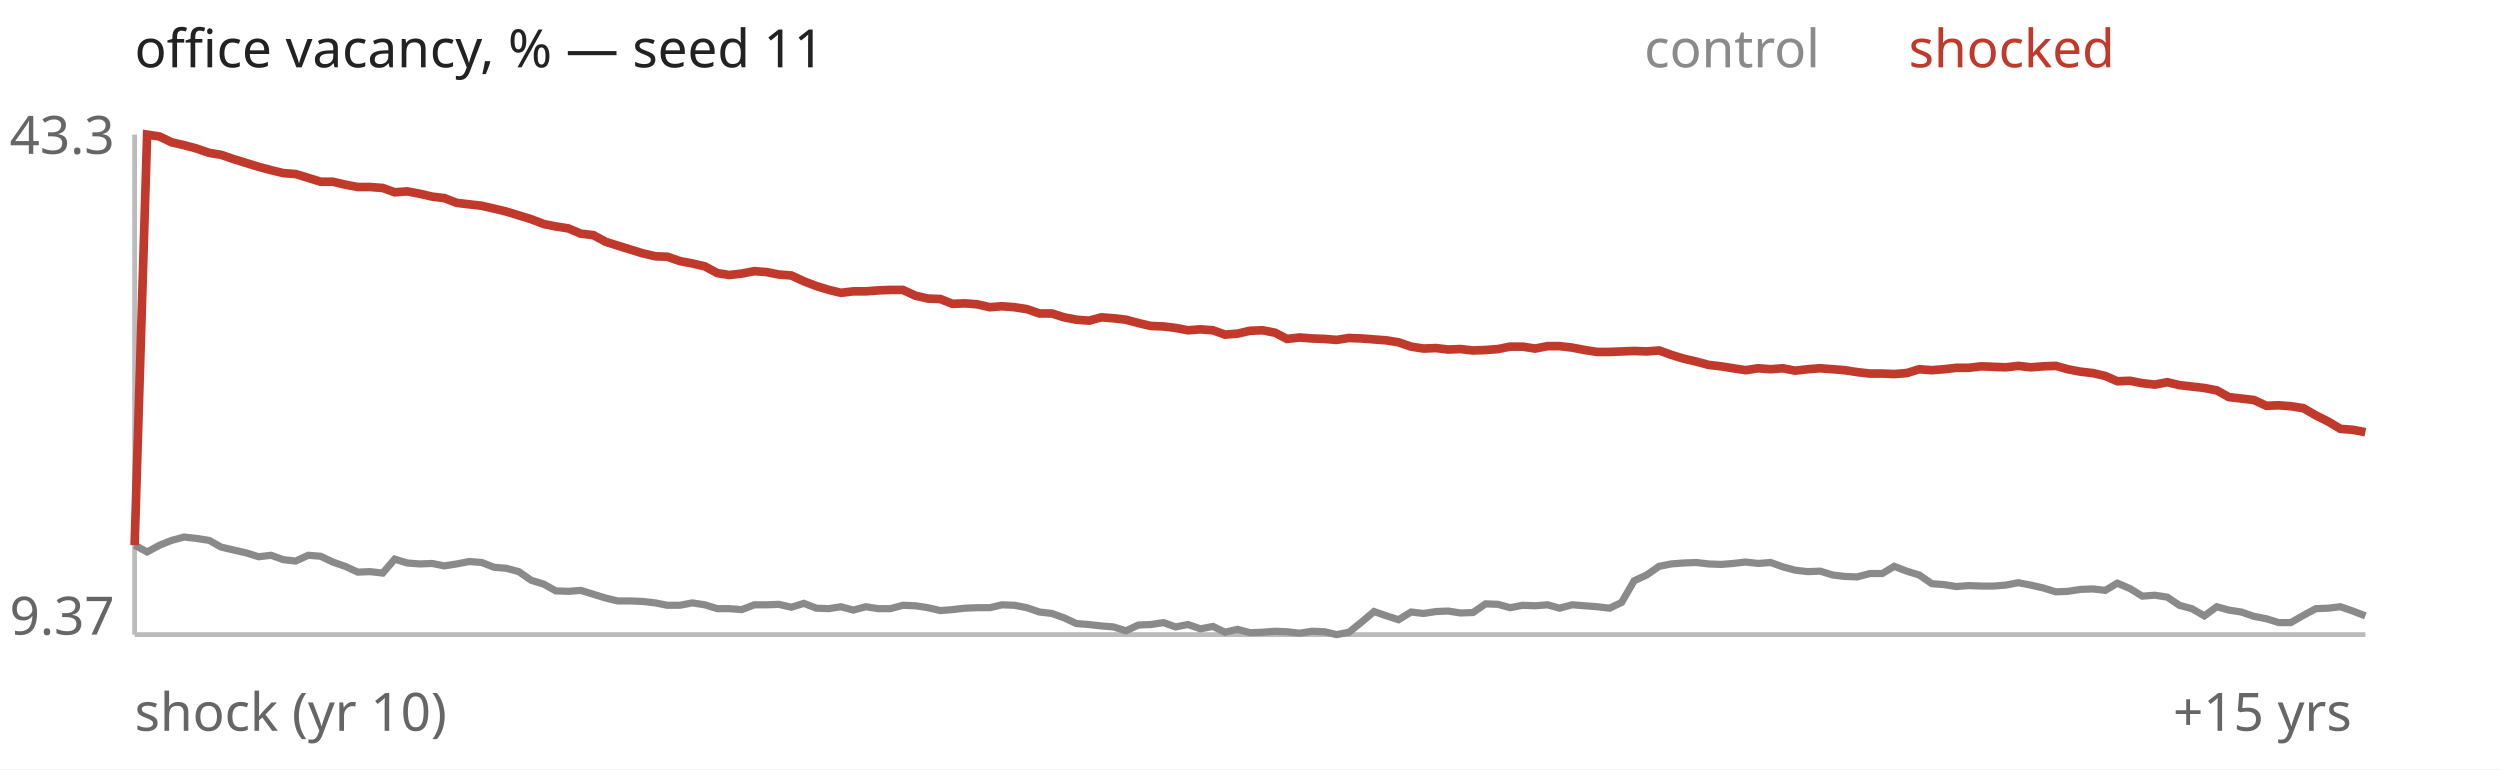
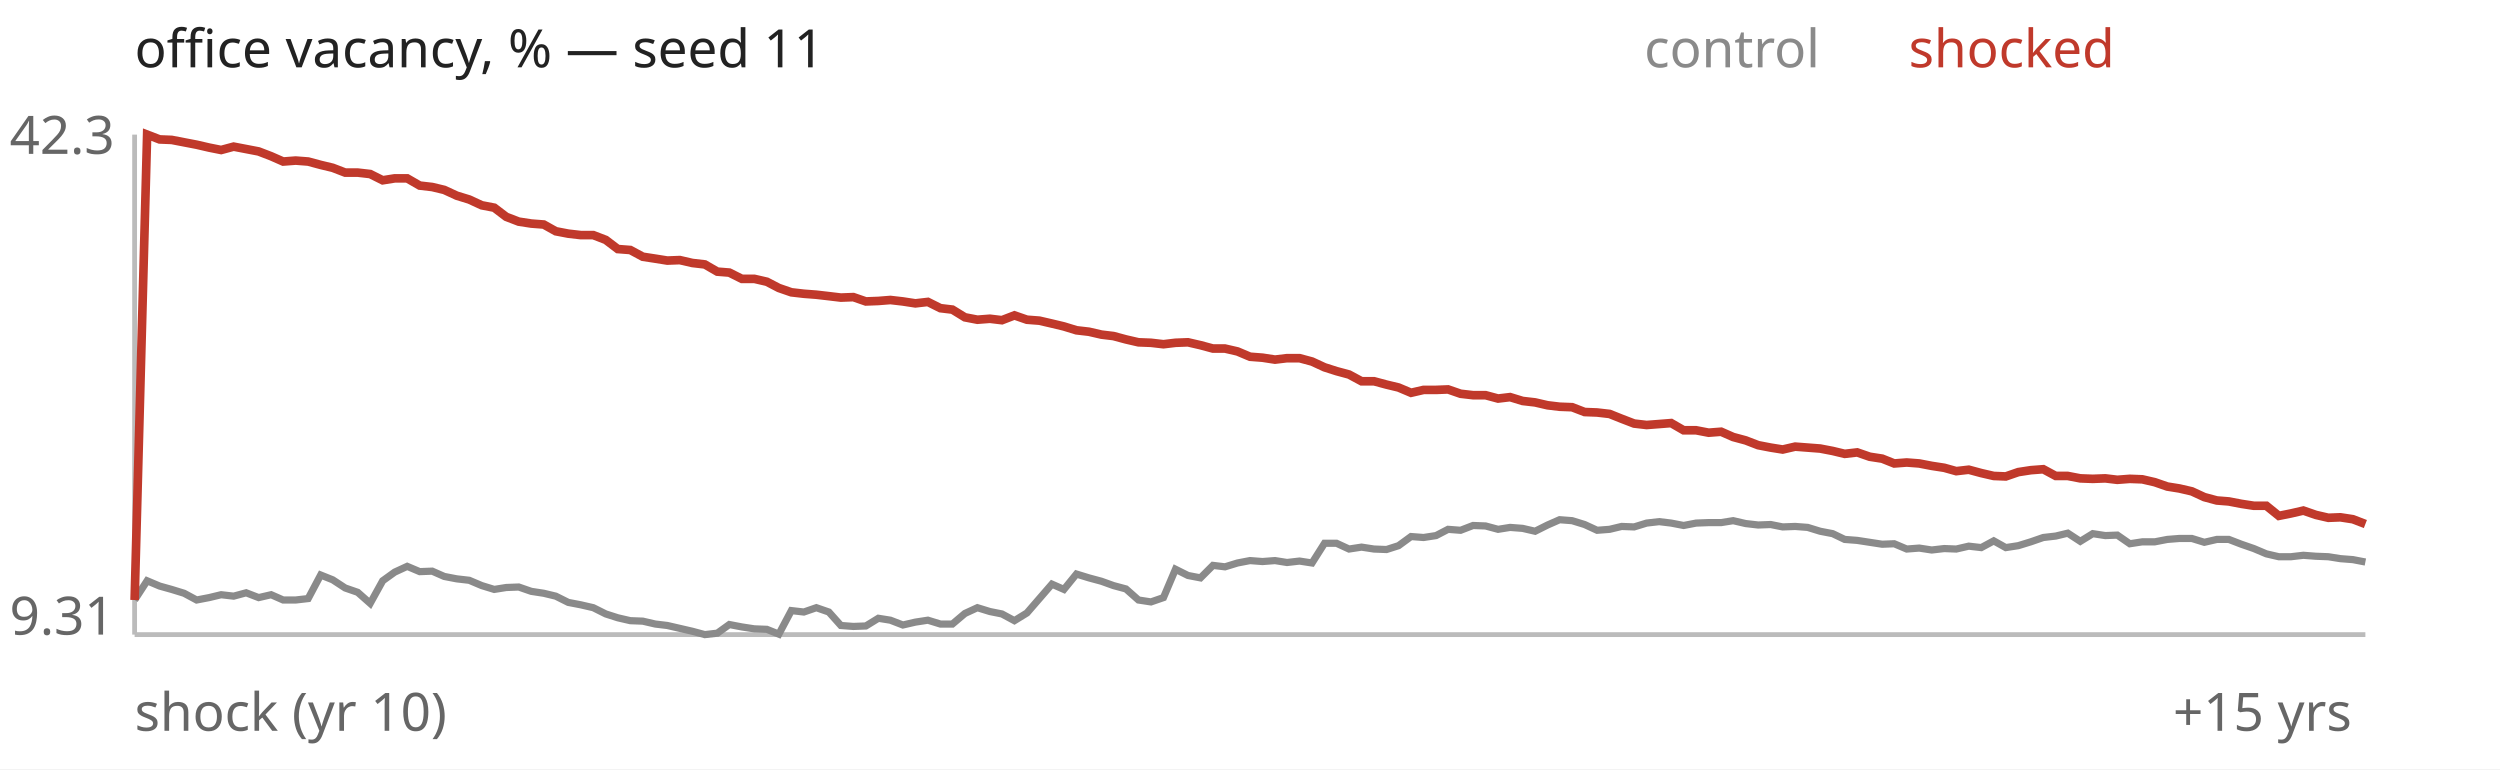
<svg xmlns="http://www.w3.org/2000/svg" width="520" height="160" viewBox="0 0 520 160" font-family="sans-serif" font-size="11">
  <rect width="520" height="160" fill="#fff" />
  <text x="28" y="14" fill="#222">office vacancy, % — seed 11</text>
  <line x1="28" y1="132" x2="492" y2="132" stroke="#bbb" />
  <line x1="28" y1="28" x2="28" y2="132" stroke="#bbb" />
-   <text x="2" y="32" fill="#666">43.3</text>
-   <text x="2" y="132" fill="#666">9.37</text>
+   <text x="2" y="32" fill="#666">42.3</text>
+   <text x="2" y="132" fill="#666">9.31</text>
  <text x="28" y="152" fill="#666">shock (yr 10)</text>
  <text x="452" y="152" fill="#666">+15 yrs</text>
-   <polyline fill="none" stroke="#8a8a8a" stroke-width="1.5" points="28.0,113.4 30.6,114.8 33.2,113.4 35.7,112.4 38.3,111.7 40.9,112.0 43.5,112.4 46.0,113.8 48.6,114.4 51.2,115.0 53.8,115.8 56.4,115.5 58.9,116.4 61.5,116.7 64.1,115.5 66.7,115.7 69.2,116.9 71.8,117.8 74.4,119.0 77.0,118.9 79.6,119.2 82.1,116.3 84.7,117.1 87.3,117.3 89.9,117.2 92.4,117.7 95.0,117.3 97.6,116.8 100.2,117.0 102.8,118.0 105.3,118.2 107.9,118.9 110.5,120.7 113.1,121.5 115.6,122.9 118.2,123.0 120.8,122.8 123.4,123.6 126.0,124.4 128.5,125.0 131.1,125.0 133.7,125.1 136.3,125.4 138.8,125.9 141.4,125.9 144.0,125.4 146.6,125.8 149.2,126.6 151.7,126.6 154.3,126.8 156.9,125.8 159.5,125.8 162.0,125.7 164.6,126.3 167.2,125.5 169.8,126.5 172.4,126.6 174.9,126.2 177.5,126.9 180.1,126.2 182.7,126.6 185.2,126.6 187.8,125.9 190.4,126.0 193.0,126.4 195.6,127.0 198.1,126.8 200.7,126.5 203.3,126.4 205.9,126.4 208.4,125.8 211.0,125.9 213.6,126.4 216.2,127.3 218.8,127.6 221.3,128.5 223.9,129.7 226.5,129.9 229.1,130.2 231.6,130.4 234.2,131.2 236.8,130.0 239.4,129.9 242.0,129.5 244.5,130.4 247.1,129.9 249.7,130.8 252.3,130.3 254.8,131.5 257.4,130.9 260.0,131.6 262.6,131.5 265.2,131.3 267.7,131.4 270.3,131.7 272.9,131.3 275.5,131.4 278.0,132.0 280.6,131.5 283.2,129.4 285.8,127.2 288.4,128.1 290.9,128.9 293.5,127.3 296.1,127.6 298.7,127.2 301.2,127.1 303.8,127.5 306.4,127.4 309.0,125.6 311.6,125.7 314.1,126.4 316.7,125.9 319.3,126.0 321.9,125.8 324.4,126.5 327.0,125.8 329.6,126.0 332.2,126.2 334.8,126.5 337.3,125.3 339.9,120.8 342.5,119.6 345.1,117.8 347.6,117.3 350.2,117.1 352.8,117.0 355.4,117.3 358.0,117.4 360.5,117.2 363.1,116.9 365.7,117.2 368.3,117.0 370.8,117.9 373.4,118.6 376.0,118.9 378.6,118.8 381.2,119.6 383.7,119.9 386.3,120.0 388.9,119.3 391.5,119.3 394.0,117.8 396.6,118.8 399.2,119.6 401.8,121.4 404.4,121.6 406.9,122.0 409.5,121.8 412.1,121.9 414.7,121.9 417.2,121.7 419.8,121.2 422.4,121.7 425.0,122.3 427.6,123.1 430.1,123.0 432.7,122.6 435.3,122.5 437.9,122.8 440.4,121.3 443.0,122.4 445.6,124.0 448.2,123.8 450.8,124.2 453.3,125.9 455.9,126.6 458.5,128.1 461.1,126.2 463.6,126.9 466.2,127.3 468.8,128.2 471.4,128.7 474.0,129.5 476.5,129.5 479.1,128.0 481.7,126.6 484.3,126.5 486.8,126.2 489.4,127.1 492.0,128.1" />
-   <polyline fill="none" stroke="#c0392b" stroke-width="1.8" points="28.0,113.4 30.6,28.0 33.2,28.4 35.7,29.6 38.3,30.2 40.9,30.9 43.5,31.8 46.0,32.2 48.6,33.1 51.2,33.9 53.8,34.7 56.4,35.4 58.9,36.0 61.5,36.2 64.1,37.0 66.7,37.8 69.2,37.8 71.8,38.4 74.4,38.9 77.0,38.9 79.6,39.1 82.1,40.0 84.7,39.8 87.3,40.3 89.9,40.9 92.4,41.2 95.0,42.2 97.6,42.5 100.2,42.8 102.8,43.4 105.3,44.0 107.9,44.8 110.5,45.6 113.1,46.6 115.6,47.1 118.2,47.5 120.8,48.6 123.4,48.9 126.0,50.3 128.5,51.1 131.1,51.9 133.7,52.7 136.3,53.3 138.8,53.4 141.4,54.3 144.0,54.8 146.6,55.4 149.2,56.8 151.7,57.2 154.3,56.9 156.9,56.4 159.5,56.6 162.0,57.1 164.6,57.3 167.2,58.5 169.8,59.5 172.4,60.3 174.9,60.9 177.5,60.6 180.1,60.6 182.7,60.4 185.2,60.3 187.8,60.3 190.4,61.5 193.0,62.1 195.6,62.2 198.1,63.2 200.7,63.1 203.3,63.3 205.9,63.9 208.4,63.7 211.0,63.9 213.6,64.3 216.2,65.2 218.8,65.2 221.3,66.0 223.9,66.5 226.5,66.7 229.1,66.0 231.6,66.2 234.2,66.5 236.8,67.2 239.4,67.8 242.0,67.9 244.5,68.2 247.1,68.7 249.7,68.5 252.3,68.7 254.8,69.6 257.4,69.4 260.0,68.8 262.6,68.7 265.2,69.2 267.7,70.5 270.3,70.2 272.9,70.4 275.5,70.5 278.0,70.7 280.6,70.3 283.2,70.4 285.8,70.6 288.4,70.8 290.9,71.2 293.5,72.1 296.1,72.5 298.7,72.4 301.2,72.7 303.8,72.6 306.4,72.9 309.0,72.8 311.6,72.6 314.1,72.1 316.7,72.1 319.3,72.5 321.9,72.0 324.4,72.0 327.0,72.3 329.6,72.8 332.2,73.2 334.8,73.2 337.3,73.1 339.9,73.0 342.5,73.1 345.1,72.9 347.6,73.8 350.2,74.6 352.8,75.2 355.4,75.9 358.0,76.2 360.5,76.6 363.1,77.0 365.7,76.6 368.3,76.8 370.8,76.6 373.4,77.1 376.0,76.8 378.6,76.6 381.2,76.8 383.7,77.0 386.3,77.4 388.9,77.7 391.5,77.7 394.0,77.8 396.6,77.6 399.2,76.8 401.8,77.0 404.4,76.8 406.9,76.5 409.5,76.5 412.1,76.2 414.7,76.3 417.2,76.4 419.8,76.1 422.4,76.4 425.0,76.2 427.6,76.1 430.1,76.8 432.7,77.3 435.3,77.6 437.9,78.2 440.4,79.3 443.0,79.2 445.6,79.7 448.2,80.0 450.8,79.5 453.3,80.1 455.9,80.4 458.5,80.7 461.1,81.2 463.6,82.6 466.2,82.9 468.8,83.2 471.4,84.4 474.0,84.3 476.5,84.5 479.1,84.9 481.7,86.4 484.3,87.7 486.8,89.2 489.4,89.4 492.0,89.9" />
+   <polyline fill="none" stroke="#8a8a8a" stroke-width="1.5" points="28.0,124.8 30.6,120.8 33.2,121.9 35.7,122.6 38.3,123.4 40.9,124.8 43.5,124.3 46.0,123.7 48.6,124.0 51.2,123.3 53.8,124.3 56.4,123.7 58.9,124.8 61.5,124.8 64.1,124.5 66.7,119.6 69.2,120.6 71.8,122.3 74.4,123.2 77.0,125.5 79.6,120.8 82.1,119.0 84.7,117.8 87.3,118.9 89.9,118.8 92.4,119.9 95.0,120.4 97.6,120.7 100.2,121.8 102.8,122.6 105.3,122.2 107.9,122.1 110.5,123.0 113.1,123.4 115.6,124.0 118.2,125.3 120.8,125.8 123.4,126.4 126.0,127.7 128.5,128.5 131.1,129.1 133.7,129.2 136.3,129.8 138.8,130.1 141.4,130.7 144.0,131.3 146.6,132.0 149.2,131.7 151.7,129.9 154.3,130.4 156.9,130.8 159.5,130.9 162.0,131.9 164.6,127.0 167.2,127.3 169.8,126.4 172.4,127.3 174.9,130.1 177.5,130.3 180.1,130.2 182.7,128.6 185.2,129.0 187.8,130.0 190.4,129.4 193.0,129.0 195.6,129.8 198.1,129.8 200.7,127.6 203.3,126.4 205.9,127.2 208.4,127.7 211.0,129.1 213.6,127.5 216.2,124.5 218.8,121.5 221.3,122.6 223.9,119.4 226.5,120.2 229.1,120.9 231.6,121.8 234.2,122.5 236.8,124.8 239.4,125.2 242.0,124.3 244.5,118.4 247.1,119.7 249.7,120.2 252.3,117.6 254.8,117.9 257.4,117.1 260.0,116.6 262.6,116.8 265.2,116.6 267.7,117.0 270.3,116.7 272.9,117.1 275.5,113.0 278.0,113.0 280.6,114.2 283.2,113.8 285.8,114.2 288.4,114.3 290.9,113.5 293.5,111.6 296.1,111.8 298.7,111.4 301.2,110.1 303.8,110.3 306.4,109.3 309.0,109.4 311.6,110.1 314.1,109.7 316.7,109.9 319.3,110.5 321.9,109.2 324.4,108.1 327.0,108.3 329.6,109.1 332.2,110.3 334.8,110.1 337.3,109.5 339.9,109.6 342.5,108.8 345.1,108.5 347.6,108.8 350.2,109.3 352.8,108.8 355.4,108.7 358.0,108.7 360.5,108.3 363.1,108.9 365.7,109.2 368.3,109.1 370.8,109.6 373.4,109.5 376.0,109.7 378.6,110.5 381.2,111.0 383.7,112.2 386.3,112.4 388.9,112.8 391.5,113.2 394.0,113.1 396.6,114.2 399.2,114.0 401.8,114.4 404.4,114.1 406.9,114.2 409.5,113.6 412.1,113.9 414.7,112.5 417.2,113.9 419.8,113.5 422.4,112.7 425.0,111.8 427.6,111.5 430.1,110.9 432.7,112.6 435.3,111.0 437.9,111.4 440.4,111.3 443.0,113.1 445.6,112.7 448.2,112.7 450.8,112.2 453.3,112.0 455.9,112.0 458.5,112.8 461.1,112.2 463.6,112.2 466.2,113.2 468.8,114.1 471.4,115.2 474.0,115.8 476.5,115.8 479.1,115.5 481.7,115.7 484.3,115.8 486.8,116.2 489.4,116.4 492.0,116.9" />
+   <polyline fill="none" stroke="#c0392b" stroke-width="1.8" points="28.0,124.8 30.6,28.0 33.2,29.0 35.7,29.1 38.3,29.6 40.9,30.1 43.5,30.7 46.0,31.2 48.6,30.5 51.2,31.0 53.8,31.5 56.4,32.5 58.9,33.6 61.5,33.4 64.1,33.6 66.7,34.3 69.2,34.9 71.8,35.9 74.4,35.9 77.0,36.2 79.6,37.5 82.1,37.1 84.7,37.1 87.3,38.6 89.9,38.9 92.4,39.5 95.0,40.7 97.6,41.5 100.2,42.7 102.8,43.2 105.3,45.1 107.9,46.1 110.5,46.5 113.1,46.7 115.6,48.1 118.2,48.6 120.8,48.9 123.4,48.9 126.0,49.9 128.5,51.8 131.1,52.0 133.7,53.4 136.3,53.8 138.8,54.2 141.4,54.1 144.0,54.7 146.6,55.0 149.2,56.5 151.7,56.7 154.3,58.0 156.9,58.0 159.5,58.6 162.0,59.9 164.6,60.8 167.2,61.1 169.8,61.3 172.4,61.6 174.9,61.9 177.5,61.8 180.1,62.7 182.7,62.6 185.2,62.4 187.8,62.7 190.4,63.1 193.0,62.8 195.6,64.1 198.1,64.4 200.7,66.0 203.3,66.5 205.9,66.3 208.4,66.6 211.0,65.6 213.6,66.5 216.2,66.7 218.8,67.3 221.3,67.9 223.9,68.7 226.5,69.0 229.1,69.6 231.6,69.9 234.2,70.6 236.8,71.2 239.4,71.3 242.0,71.6 244.5,71.3 247.1,71.2 249.7,71.8 252.3,72.5 254.8,72.5 257.4,73.1 260.0,74.2 262.6,74.4 265.2,74.8 267.7,74.5 270.3,74.5 272.9,75.2 275.5,76.4 278.0,77.2 280.6,77.9 283.2,79.3 285.8,79.3 288.4,80.0 290.9,80.6 293.5,81.7 296.1,81.1 298.7,81.1 301.2,81.0 303.8,81.9 306.4,82.2 309.0,82.2 311.6,82.9 314.1,82.6 316.7,83.4 319.3,83.7 321.9,84.3 324.4,84.6 327.0,84.7 329.6,85.7 332.2,85.8 334.8,86.1 337.3,87.1 339.9,88.1 342.5,88.4 345.1,88.2 347.6,88.0 350.2,89.5 352.8,89.5 355.4,90.0 358.0,89.8 360.5,90.9 363.1,91.6 365.7,92.6 368.3,93.1 370.8,93.5 373.4,92.9 376.0,93.1 378.6,93.3 381.2,93.8 383.7,94.4 386.3,94.1 388.9,95.0 391.5,95.4 394.0,96.4 396.6,96.2 399.2,96.4 401.8,96.9 404.4,97.3 406.9,98.0 409.5,97.7 412.1,98.4 414.7,99.0 417.2,99.1 419.8,98.2 422.4,97.8 425.0,97.6 427.6,99.0 430.1,99.0 432.7,99.5 435.3,99.6 437.9,99.5 440.4,99.8 443.0,99.6 445.6,99.7 448.2,100.3 450.8,101.2 453.3,101.6 455.9,102.2 458.5,103.4 461.1,104.1 463.6,104.3 466.2,104.8 468.8,105.2 471.4,105.2 474.0,107.3 476.5,106.8 479.1,106.2 481.7,107.1 484.3,107.7 486.8,107.6 489.4,108.0 492.0,109.0" />
  <text x="342" y="14" fill="#8a8a8a">control</text>
  <text x="397" y="14" fill="#c0392b">shocked</text>
</svg>
